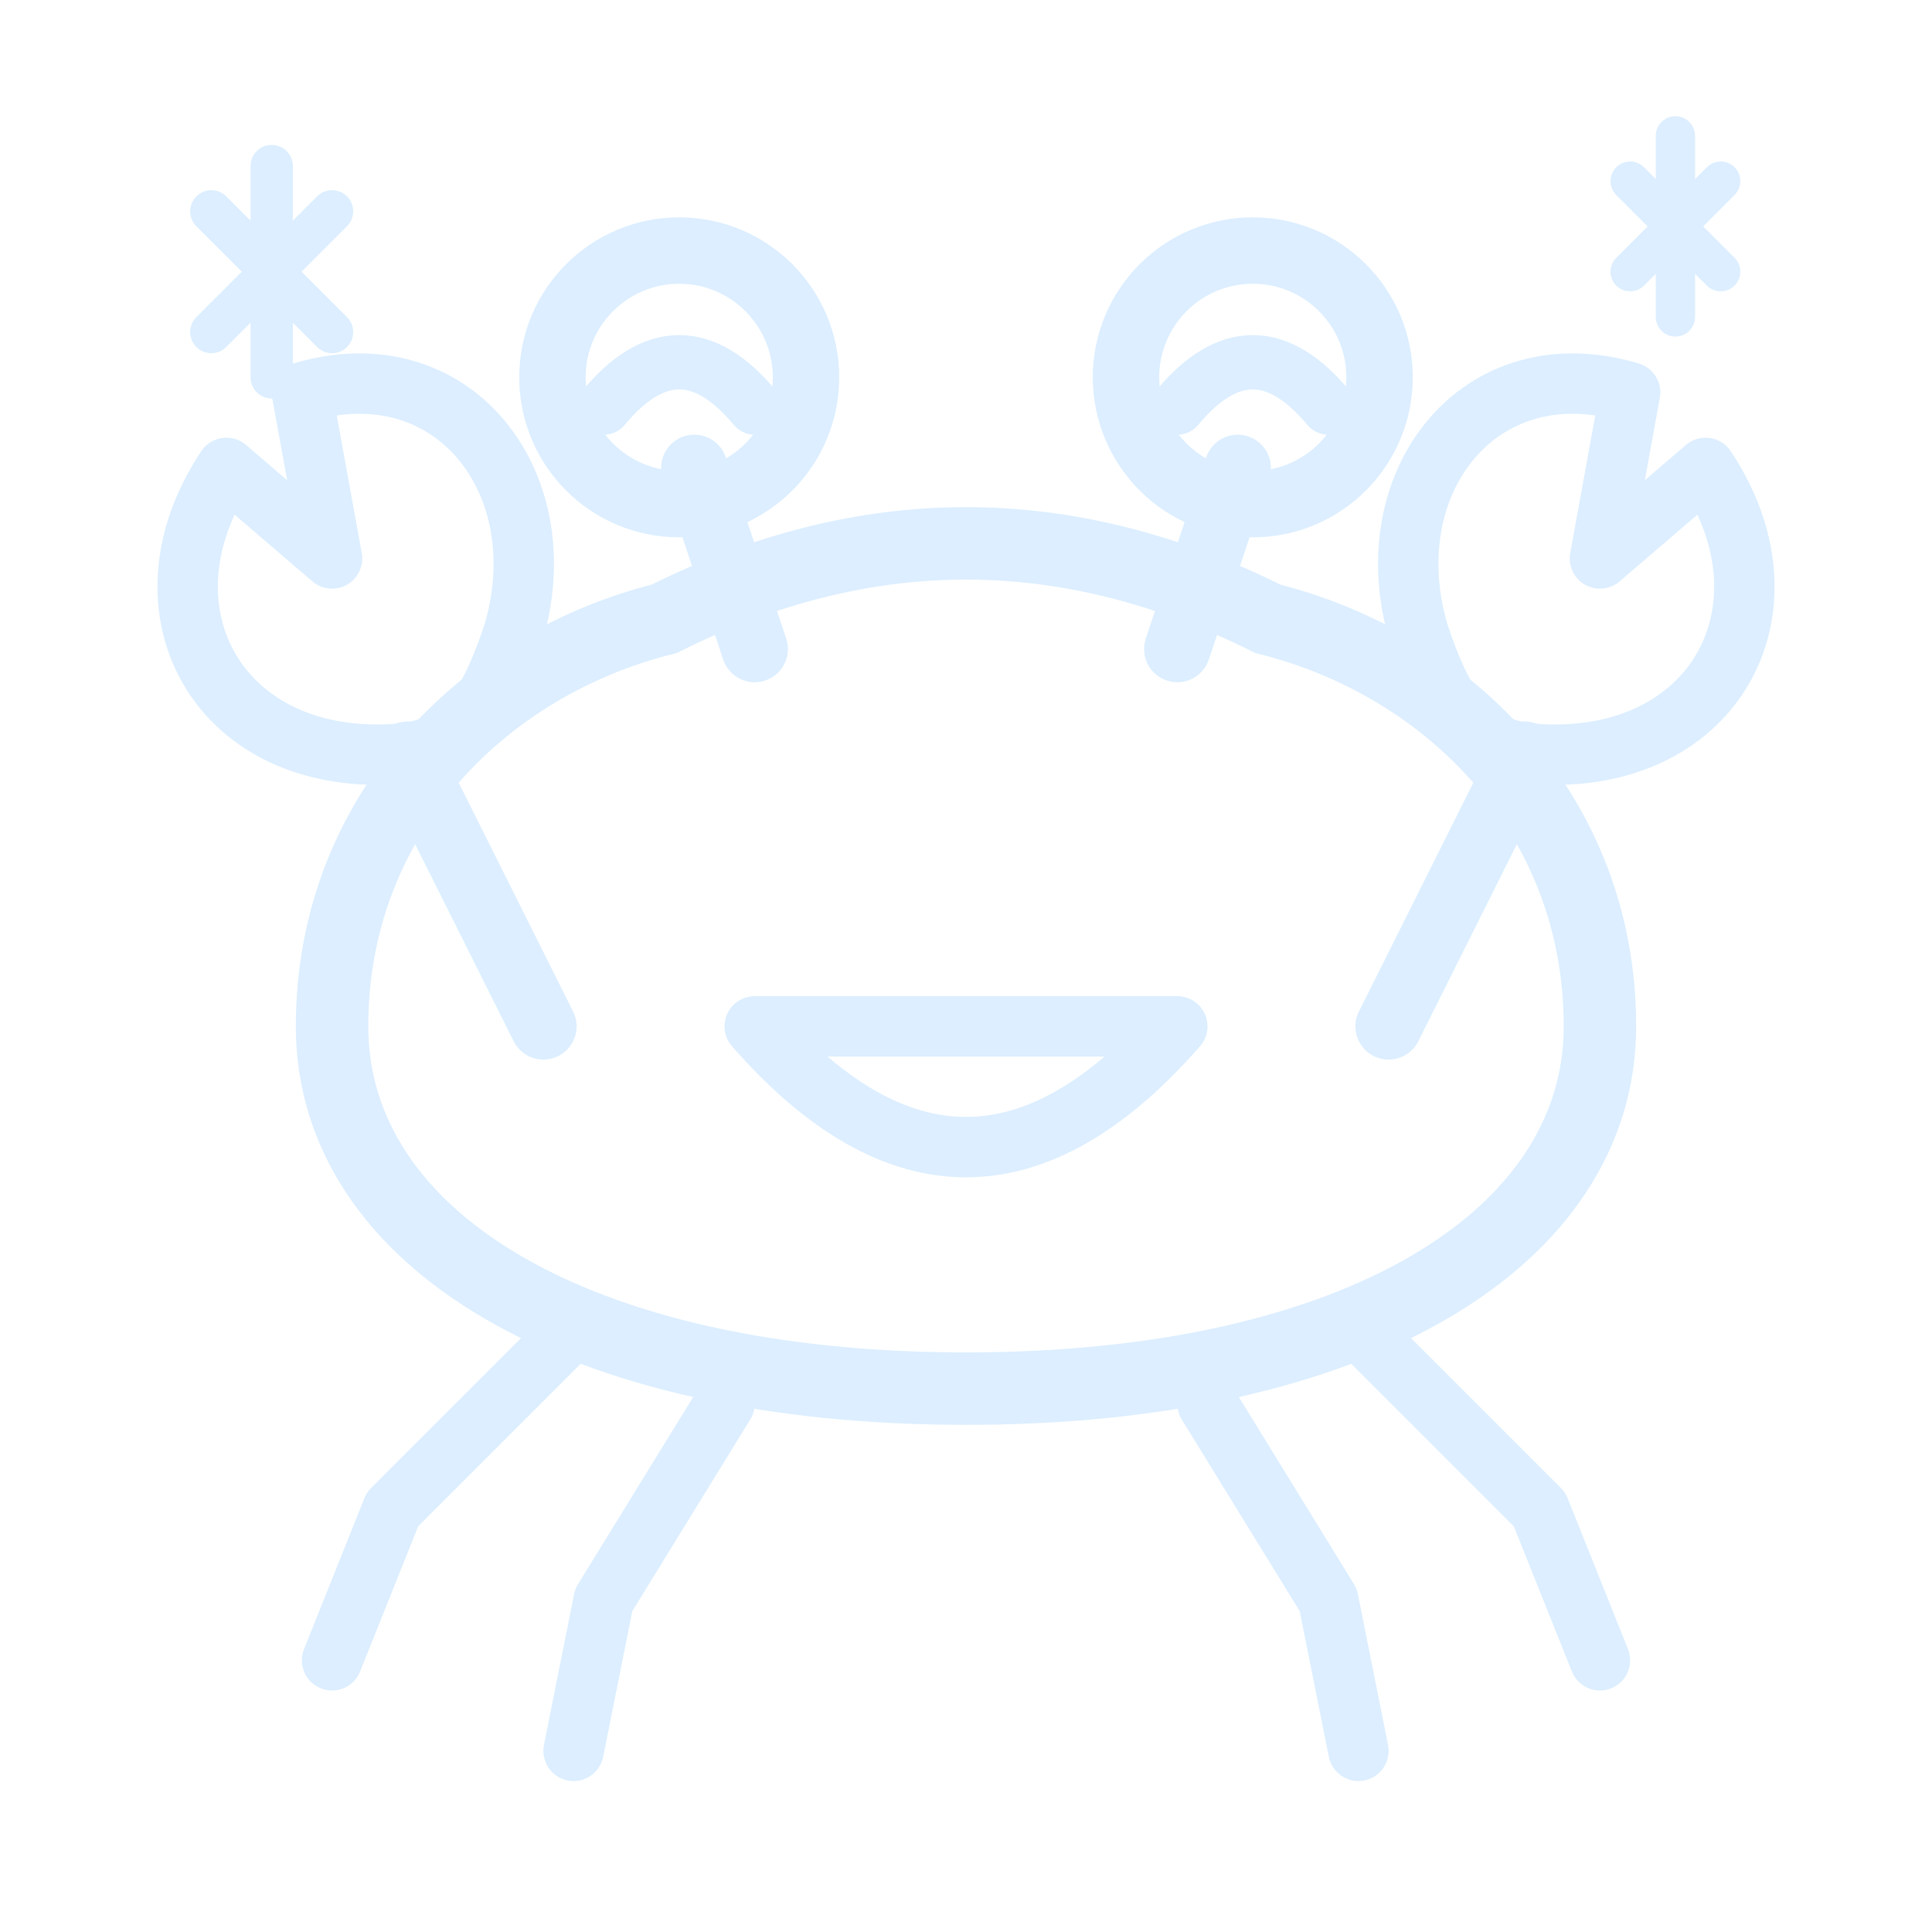
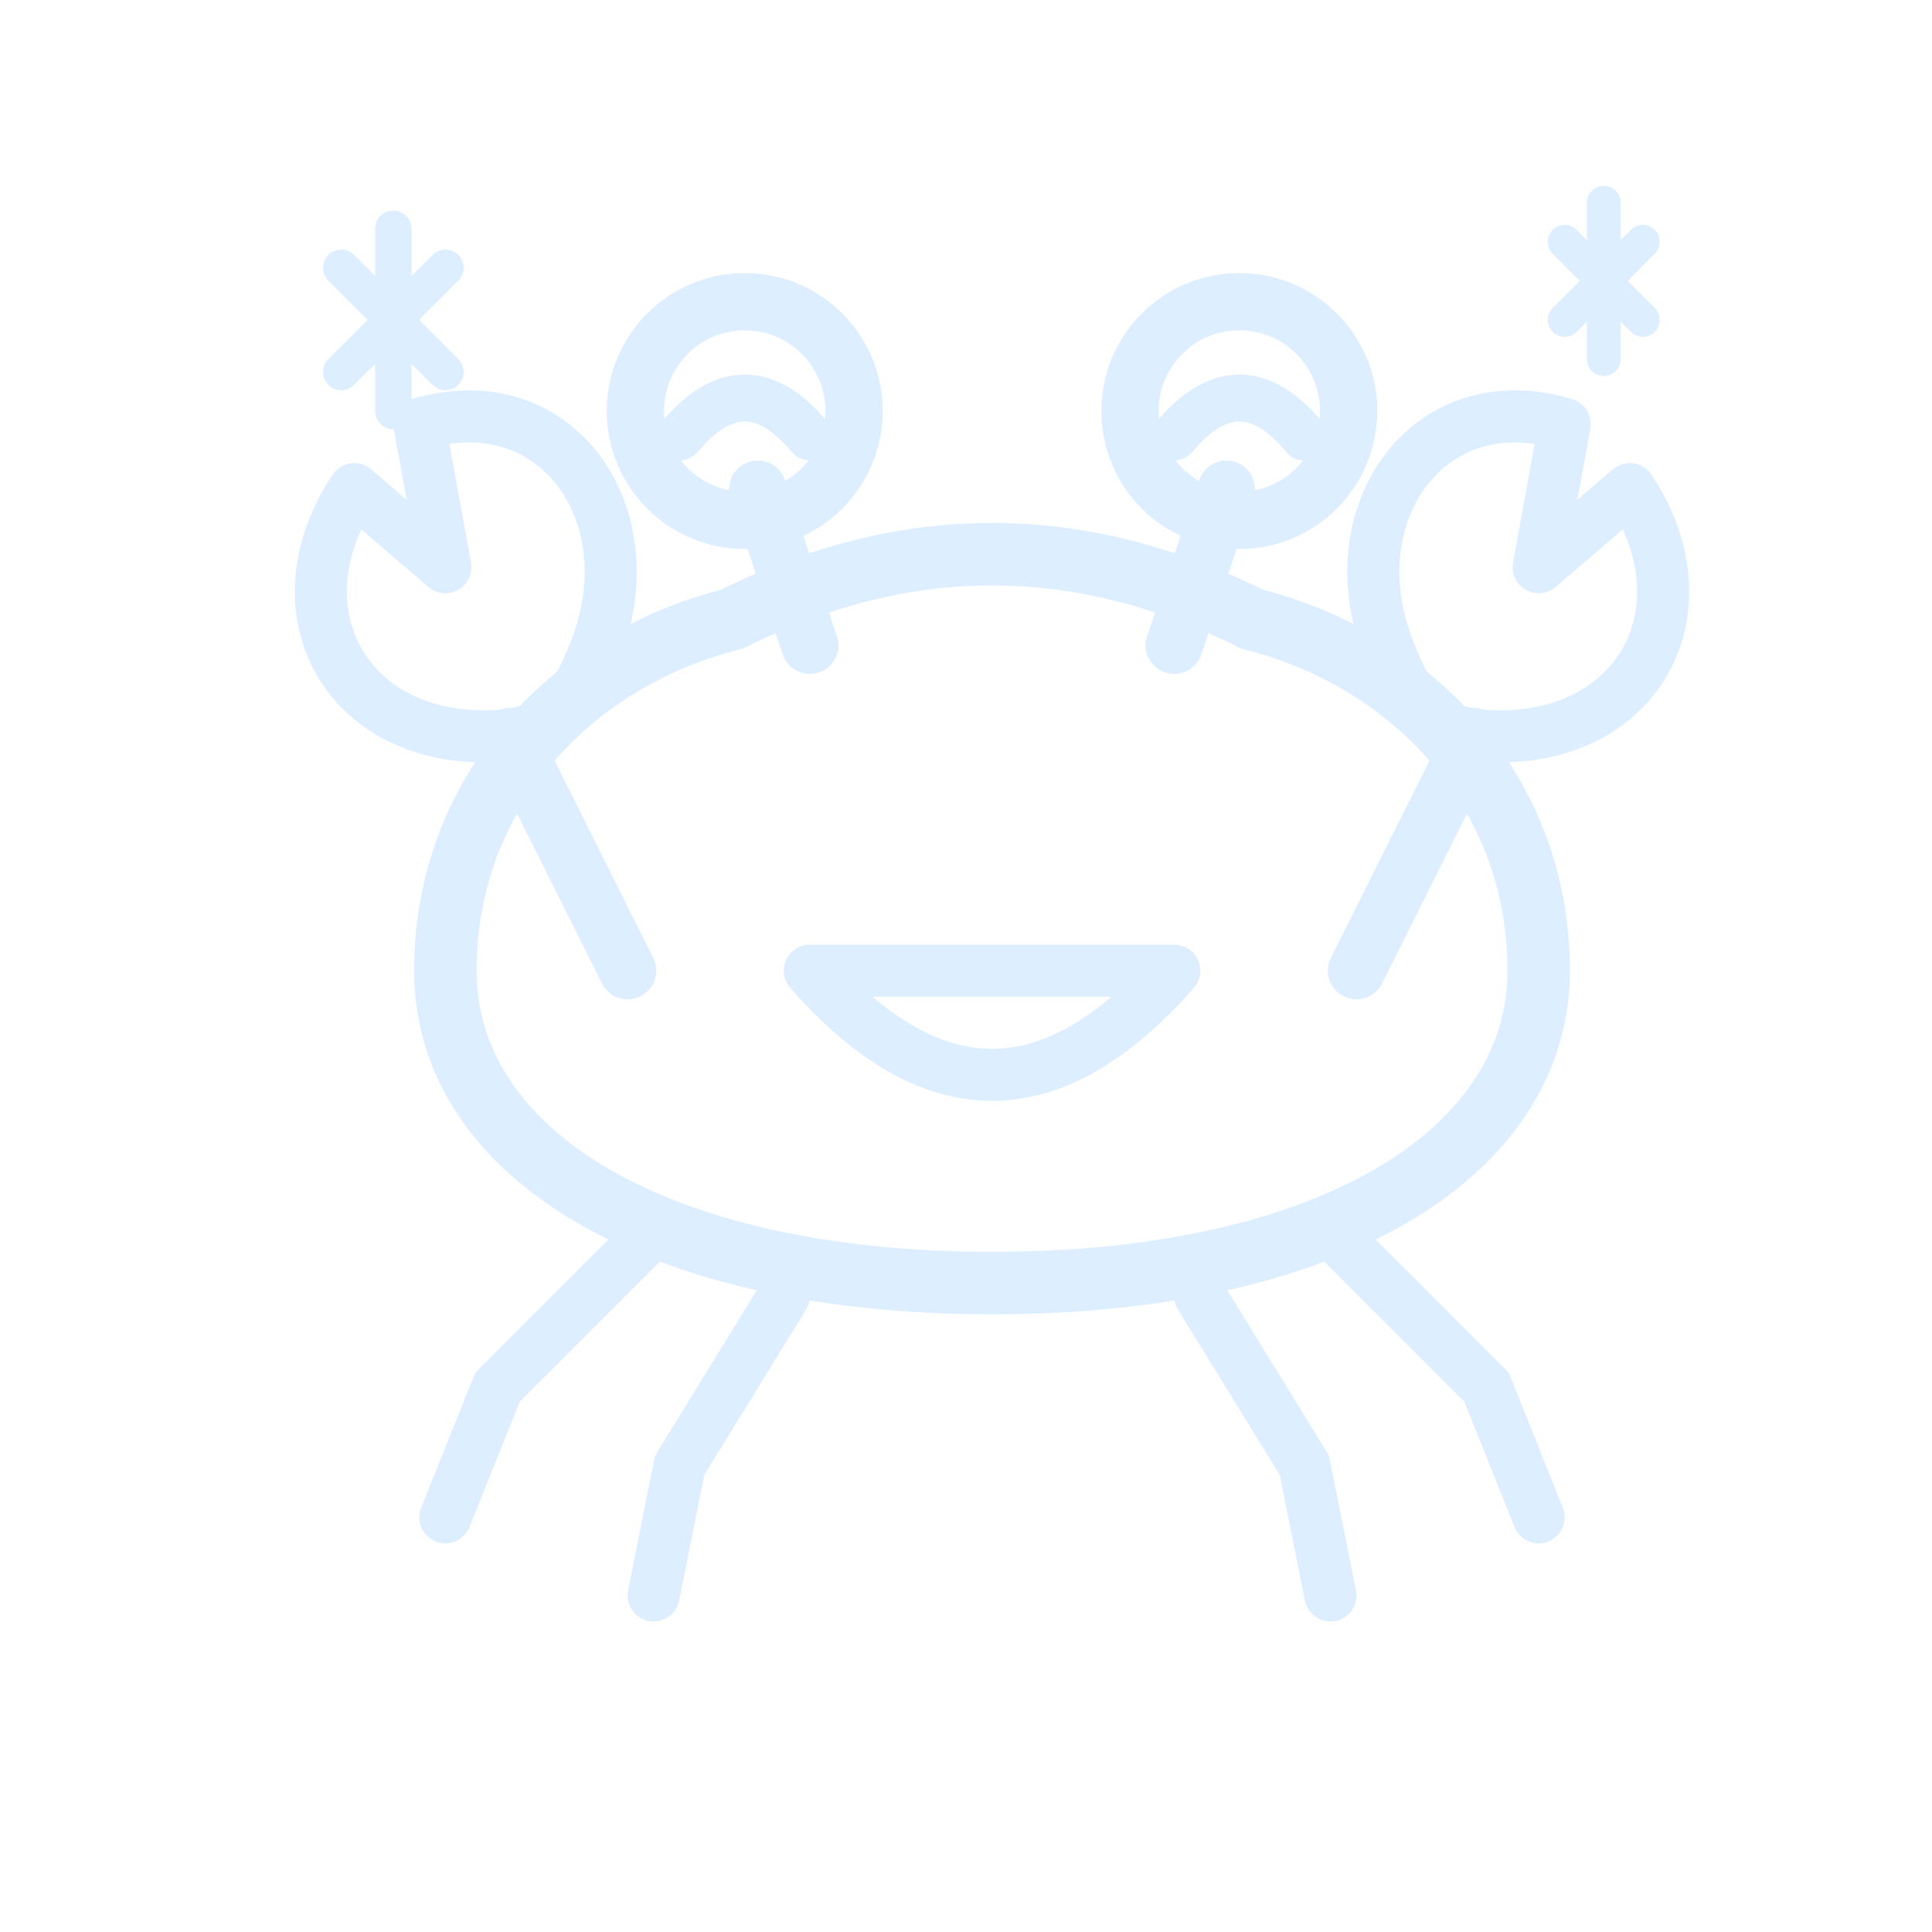
- <svg xmlns="http://www.w3.org/2000/svg" viewBox="0 0 64 64">
+ <svg xmlns="http://www.w3.org/2000/svg" viewBox="-6.11 -3.29 74.22 74.22">
  <g fill="none" stroke="#dceeff" stroke-width="2" stroke-linecap="round" stroke-linejoin="round">
    <path d="M19 44 L13 50 L11 55" />
    <path d="M24 46.5 L20 53 L19 58" />
    <path d="M45 44 L51 50 L53 55" />
    <path d="M40 46.5 L44 53 L45 58" />
  </g>
  <g fill="none" stroke="#dceeff" stroke-width="2.2" stroke-linecap="round">
    <path d="M18 34 L13.5 25" />
    <path d="M46 34 L50.5 25" />
  </g>
  <path d="M12.5 25 C7 25 4.5 20 7.5 15.5 L11 18.5 L10 13 C15 11.5 18.5 16 17 21 C16 24 15 25 12.5 25 Z" fill="none" stroke="#dceeff" stroke-width="2" stroke-linejoin="round" />
  <path d="M51.5 25 C57 25 59.5 20 56.5 15.5 L53 18.5 L54 13 C49 11.5 45.5 16 47 21 C48 24 49 25 51.5 25 Z" fill="none" stroke="#dceeff" stroke-width="2" stroke-linejoin="round" />
  <g fill="none" stroke="#dceeff" stroke-width="2.2" stroke-linecap="round">
    <path d="M25 21.5 L23 15.5" />
    <path d="M39 21.5 L41 15.5" />
  </g>
  <circle cx="22.5" cy="12.5" r="4.2" fill="none" stroke="#dceeff" stroke-width="2.2" />
  <circle cx="41.5" cy="12.5" r="4.2" fill="none" stroke="#dceeff" stroke-width="2.2" />
  <path d="M20 13.5 Q22.5 10.5 25 13.5" fill="none" stroke="#dceeff" stroke-width="1.8" stroke-linecap="round" />
  <path d="M39 13.5 Q41.5 10.5 44 13.5" fill="none" stroke="#dceeff" stroke-width="1.8" stroke-linecap="round" />
  <path d="M11 34 C11 27 16 22 22 20.5 Q27 18 32 18 Q37 18 42 20.5 C48 22 53 27 53 34 C53 41 45 46 32 46 C19 46 11 41 11 34 Z" fill="none" stroke="#dceeff" stroke-width="2.4" />
  <path d="M25 34 Q32 42 39 34 Z" fill="none" stroke="#dceeff" stroke-width="2" stroke-linejoin="round" />
  <path d="M7 7 L11 11 M11 7 L7 11 M9 5.5 L9 12.5" stroke="#dceeff" stroke-width="1.4" stroke-linecap="round" />
  <path d="M54 6 L57 9 M57 6 L54 9 M55.5 4.5 L55.5 10.5" stroke="#dceeff" stroke-width="1.3" stroke-linecap="round" />
</svg>
